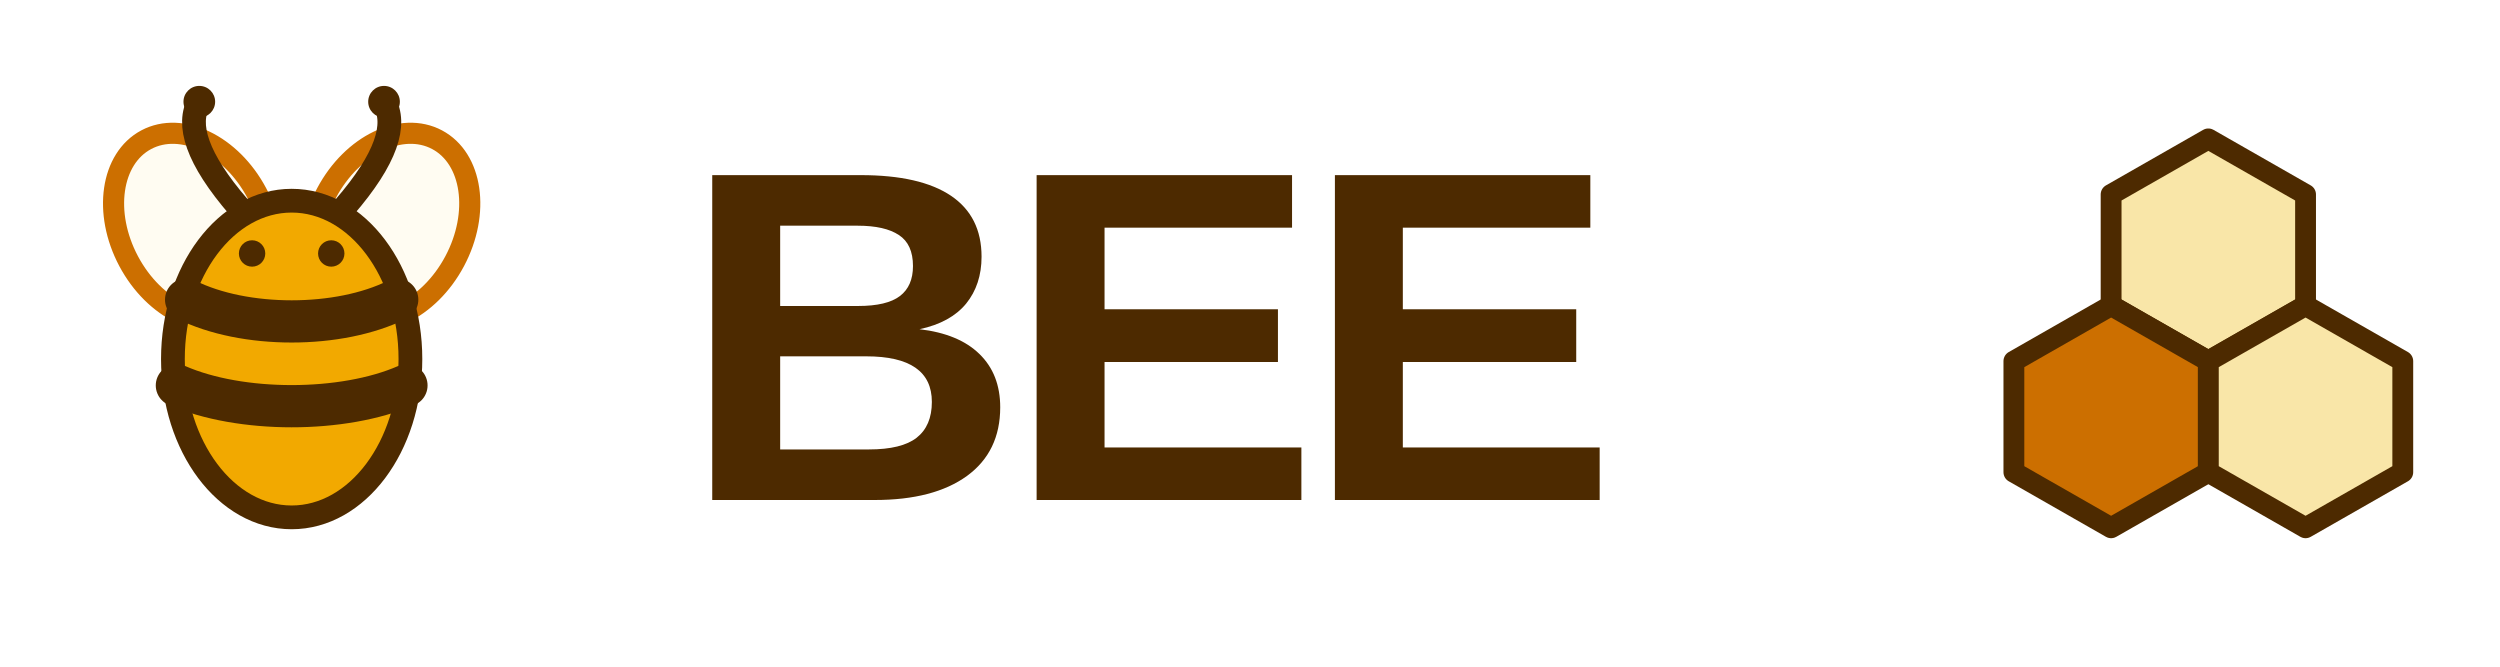
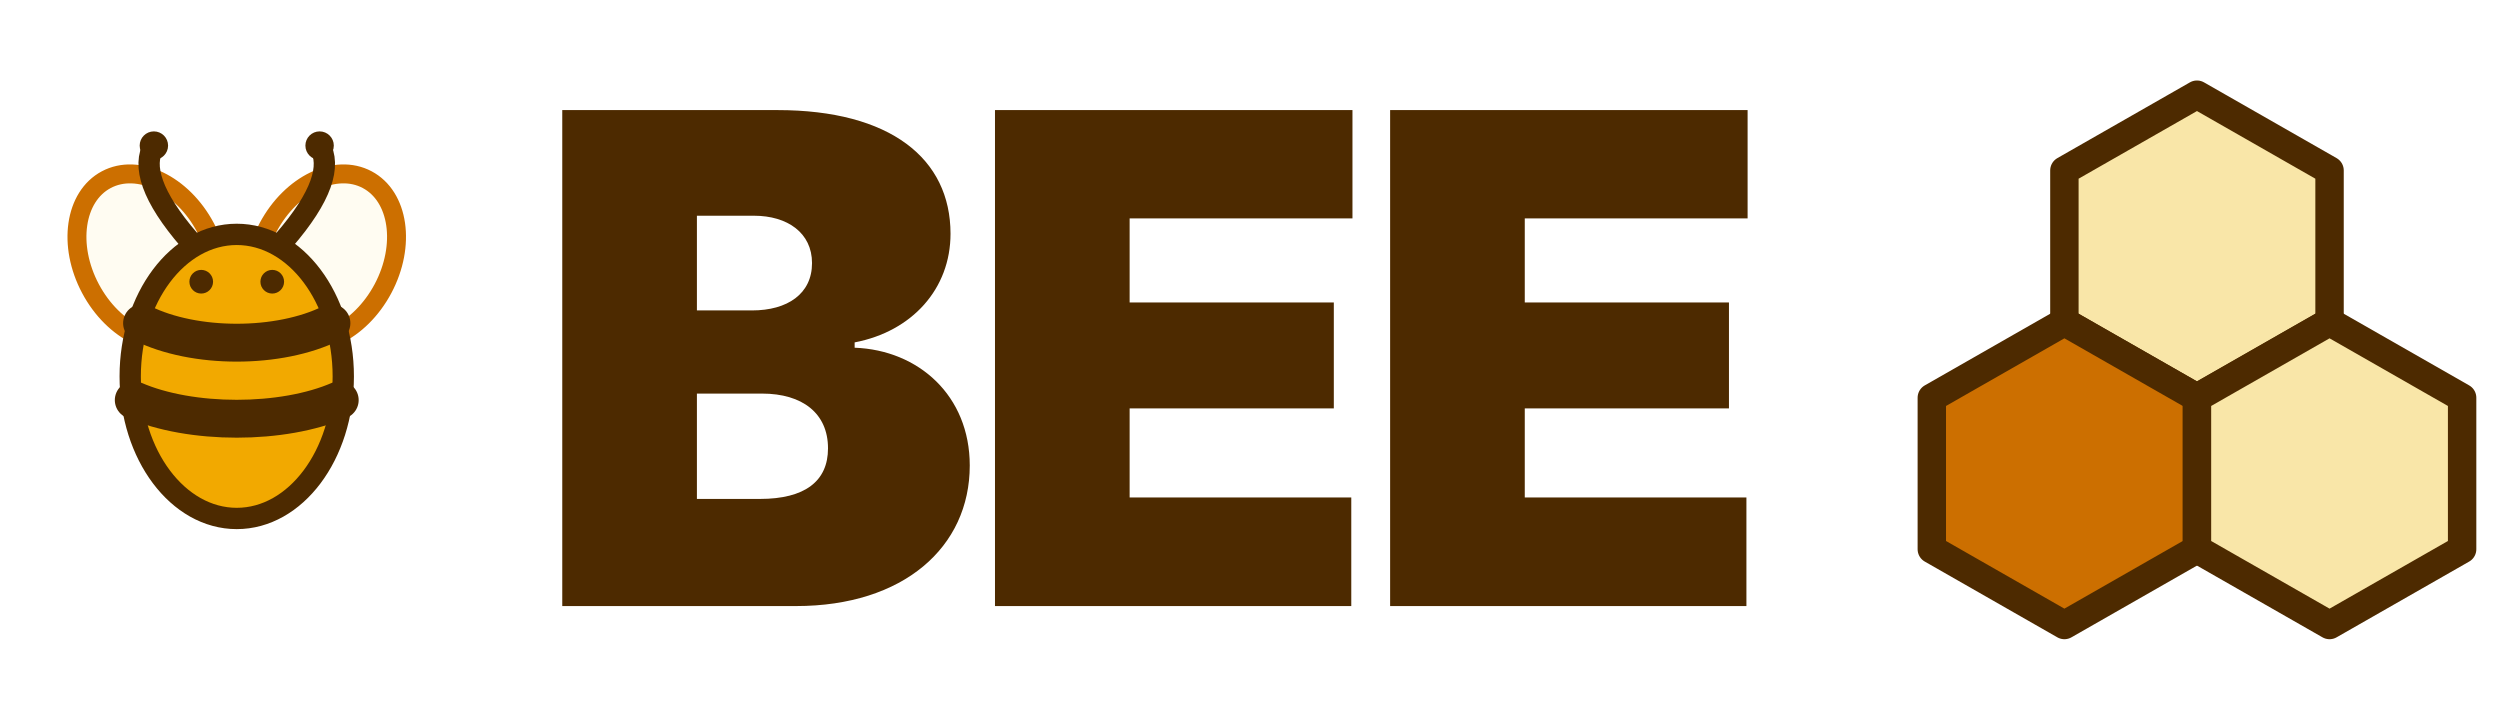
- <svg xmlns="http://www.w3.org/2000/svg" width="180" height="48" viewBox="0 0 180 48" fill="none">
-   <g transform="translate(2 4) scale(.95)" stroke-linecap="round" stroke-linejoin="round">
+ <svg xmlns="http://www.w3.org/2000/svg" width="132" height="38" viewBox="0 0 132 38" fill="none">
+   <g transform="translate(0 5.5) scale(.625)" stroke-linecap="round" stroke-linejoin="round">
    <ellipse cx="12.5" cy="13" rx="5.5" ry="7.5" transform="rotate(-28 12.5 13)" fill="var(--bee-wing-fill, #FFFCF2)" stroke="var(--bee-wing-stroke, #CC6F00)" stroke-width="1.6" />
    <ellipse cx="27.5" cy="13" rx="5.5" ry="7.5" transform="rotate(28 27.5 13)" fill="var(--bee-wing-fill, #FFFCF2)" stroke="var(--bee-wing-stroke, #CC6F00)" stroke-width="1.6" />
    <path d="M16 11.5C12.8 7.8 12 5.2 13 3.5M24 11.5c3.2-3.7 4-6.3 3-8" stroke="var(--bee-stripe, #4D2A00)" stroke-width="1.8" />
    <circle cx="13" cy="3.5" r="1.2" fill="var(--bee-stripe, #4D2A00)" />
    <circle cx="27" cy="3.5" r="1.2" fill="var(--bee-stripe, #4D2A00)" />
    <ellipse cx="20" cy="23" rx="9" ry="12" fill="var(--bee-body, #F2A900)" stroke="var(--bee-stripe, #4D2A00)" stroke-width="1.8" />
    <path d="M12 18.5c4.4 2.2 11.6 2.2 16 0M11.3 25c4.8 2.1 12.6 2.1 17.4 0" stroke="var(--bee-stripe, #4D2A00)" stroke-width="3.2" />
    <circle cx="17" cy="15" r="1" fill="var(--bee-stripe, #4D2A00)" />
    <circle cx="23" cy="15" r="1" fill="var(--bee-stripe, #4D2A00)" />
  </g>
-   <text x="49" y="36" fill="var(--text-emphasis, #4D2A00)" font-family="Arial, Helvetica, sans-serif" font-size="34" font-weight="800" letter-spacing="-1.2">BEE</text>
-   <g transform="translate(145 10)" stroke="var(--primary-text, #4D2A00)" stroke-width="1.5" stroke-linejoin="round">
+   <text x="28" y="32" fill="var(--text-on-dark, #4D2A00)" font-family="Inter, Arial, Helvetica, sans-serif" font-size="36" font-weight="900" letter-spacing="-1.2">BEE</text>
+   <g transform="translate(102 5)" stroke="var(--primary-text, #4D2A00)" stroke-width="1.5" stroke-linejoin="round">
    <path d="M14 0 21 4v8l-7 4-7-4V4l7-4Z" fill="var(--header-gradient-end, #F9E6A8)" />
    <path d="m7 12 7 4v8l-7 4-7-4v-8l7-4Z" fill="var(--accent, #CC6F00)" />
    <path d="m21 12 7 4v8l-7 4-7-4v-8l7-4Z" fill="var(--header-gradient-end, #F9E6A8)" />
  </g>
</svg>
